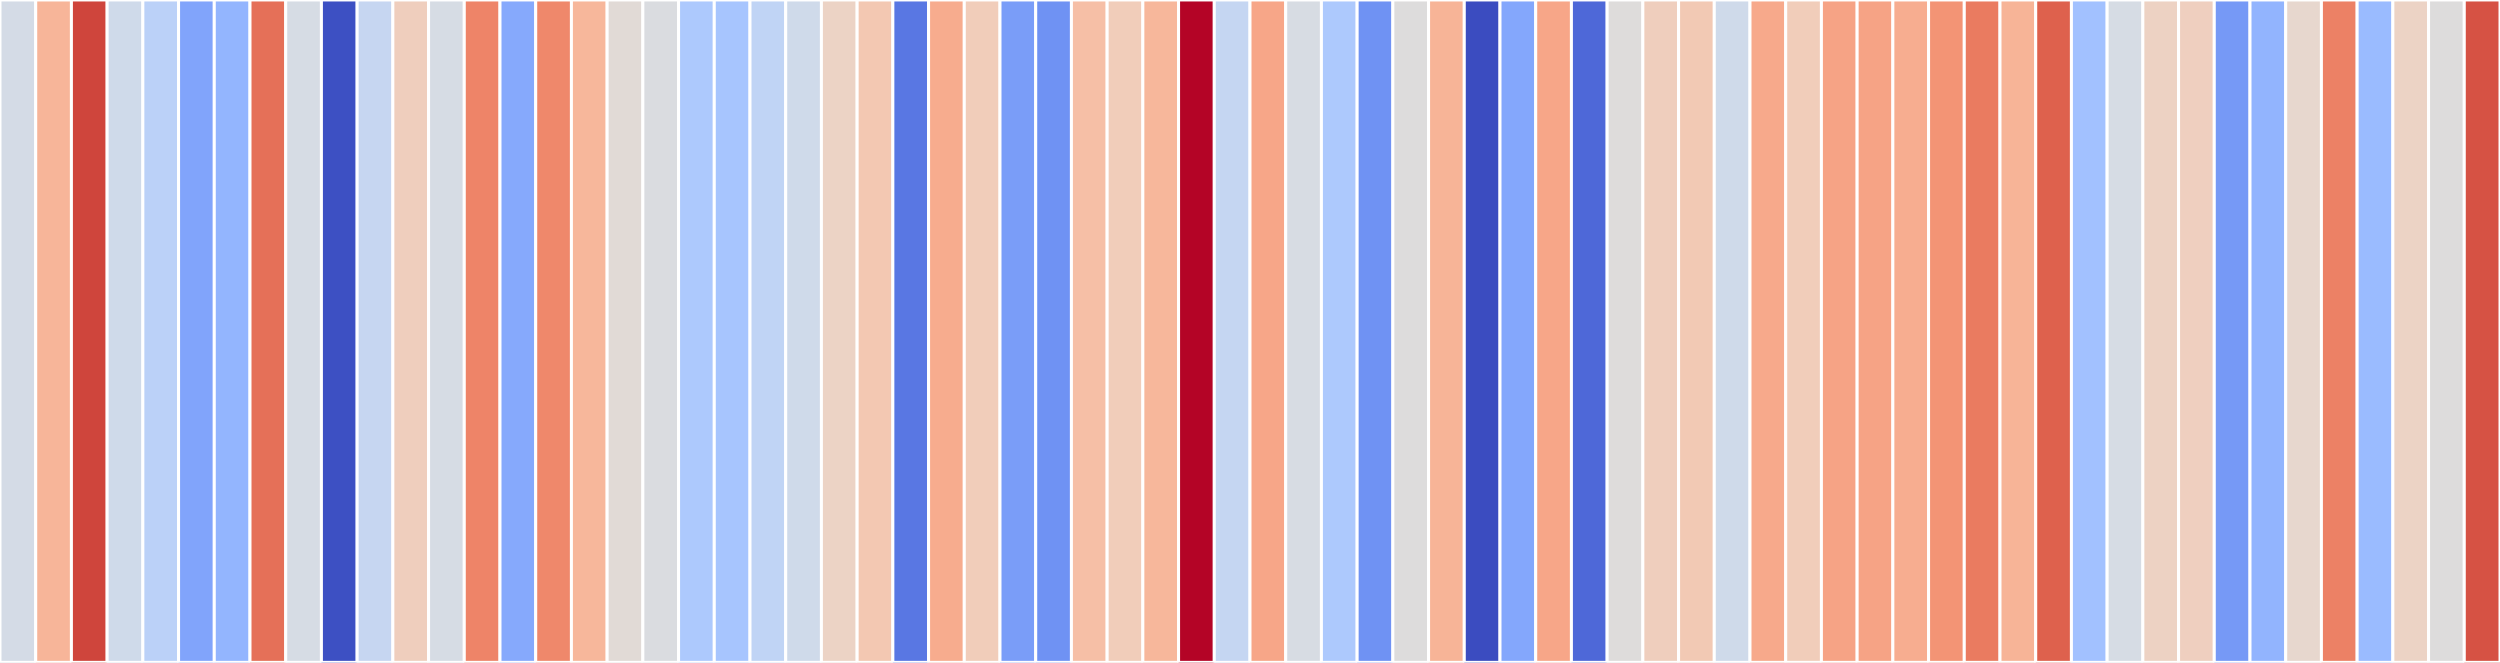
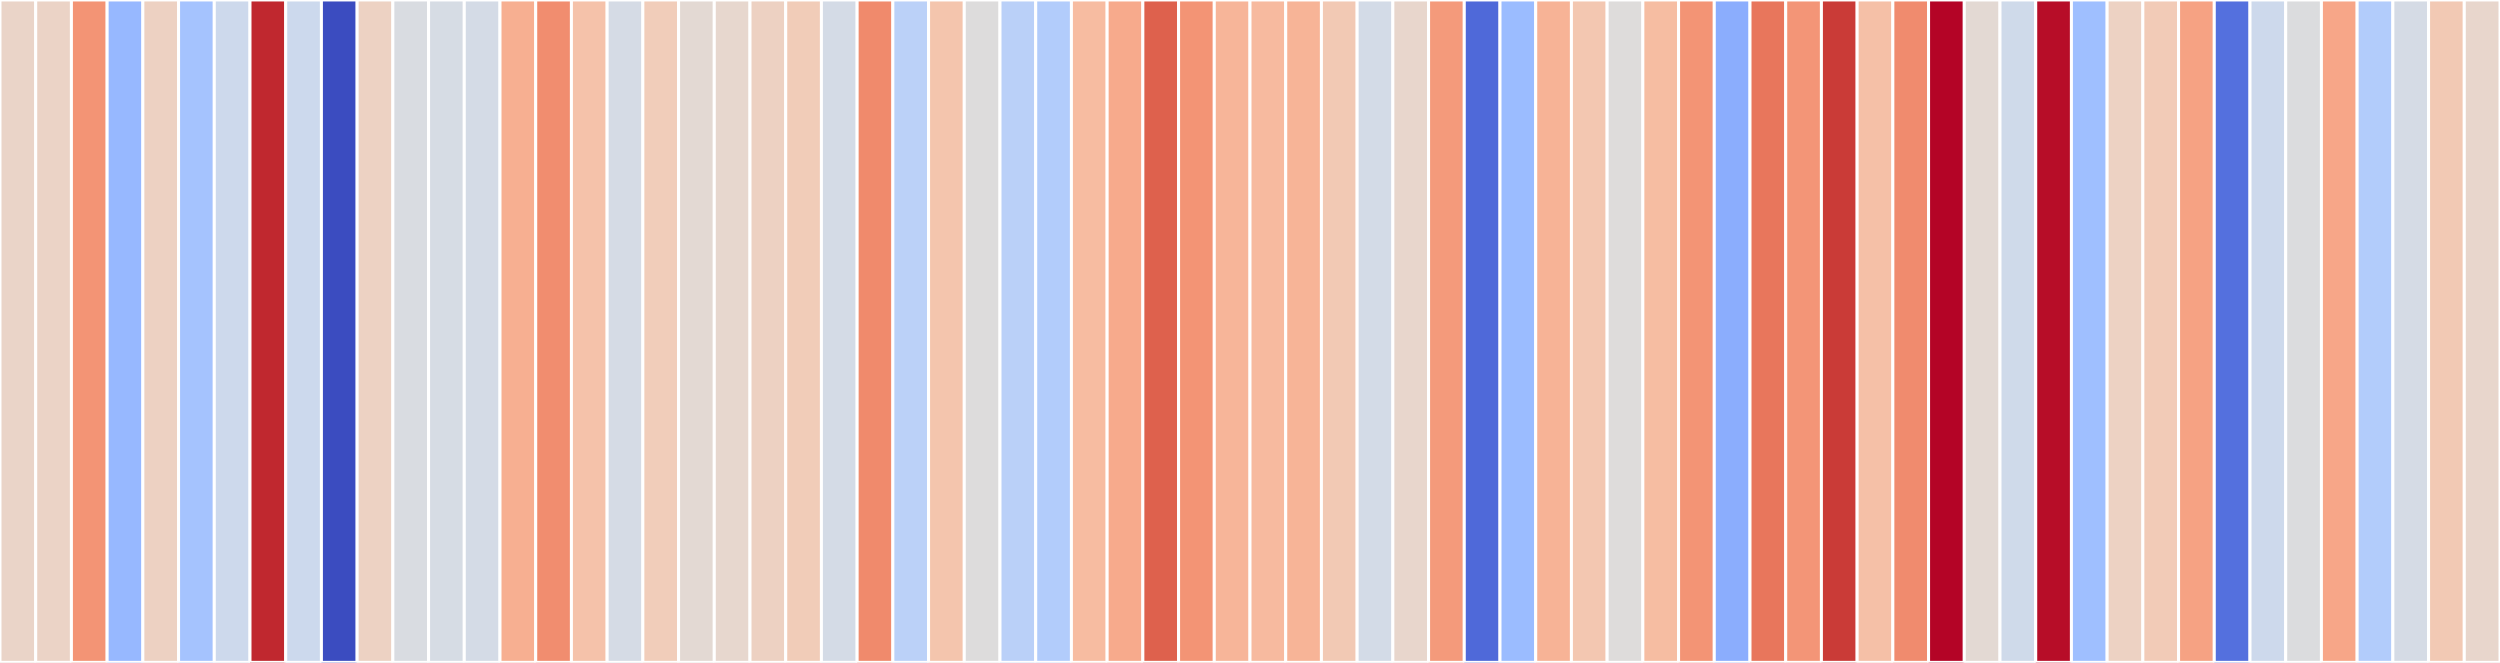
<svg xmlns="http://www.w3.org/2000/svg" width="837pt" height="221.76pt" viewBox="0 0 837 221.76" version="1.1">
  <defs>
    <style type="text/css">*{stroke-linejoin: round; stroke-linecap: butt}</style>
  </defs>
  <g id="figure_1">
    <g id="patch_1">
      <path d="M 0 221.76  L 837 221.76  L 837 0  L 0 0  z " style="fill: #ffffff" />
    </g>
    <g id="axes_1">
      <g id="QuadMesh_1">
-         <path d="M 0 -0  L 11.957 -0  L 11.957 221.76  L 0 221.76  L 0 -0  " clip-path="url(#pac56192bee)" style="fill: #d4dbe6; stroke: #ffffff" />
-         <path d="M 11.957 -0  L 23.914 -0  L 23.914 221.76  L 11.957 221.76  L 11.957 -0  " clip-path="url(#pac56192bee)" style="fill: #f7b599; stroke: #ffffff" />
-         <path d="M 23.914 -0  L 35.871 -0  L 35.871 221.76  L 23.914 221.76  L 23.914 -0  " clip-path="url(#pac56192bee)" style="fill: #cf453c; stroke: #ffffff" />
-         <path d="M 35.871 -0  L 47.829 -0  L 47.829 221.76  L 35.871 221.76  L 35.871 -0  " clip-path="url(#pac56192bee)" style="fill: #cfdaea; stroke: #ffffff" />
-         <path d="M 47.829 -0  L 59.786 -0  L 59.786 221.76  L 47.829 221.76  L 47.829 -0  " clip-path="url(#pac56192bee)" style="fill: #bbd1f8; stroke: #ffffff" />
-         <path d="M 59.786 -0  L 71.743 -0  L 71.743 221.76  L 59.786 221.76  L 59.786 -0  " clip-path="url(#pac56192bee)" style="fill: #81a4fb; stroke: #ffffff" />
-         <path d="M 71.743 -0  L 83.7 -0  L 83.7 221.76  L 71.743 221.76  L 71.743 -0  " clip-path="url(#pac56192bee)" style="fill: #93b5fe; stroke: #ffffff" />
-         <path d="M 83.7 -0  L 95.657 -0  L 95.657 221.76  L 83.7 221.76  L 83.7 -0  " clip-path="url(#pac56192bee)" style="fill: #e57058; stroke: #ffffff" />
-         <path d="M 95.657 -0  L 107.614 -0  L 107.614 221.76  L 95.657 221.76  L 95.657 -0  " clip-path="url(#pac56192bee)" style="fill: #d6dce4; stroke: #ffffff" />
-         <path d="M 107.614 -0  L 119.571 -0  L 119.571 221.76  L 107.614 221.76  L 107.614 -0  " clip-path="url(#pac56192bee)" style="fill: #3d50c3; stroke: #ffffff" />
-         <path d="M 119.571 -0  L 131.529 -0  L 131.529 221.76  L 119.571 221.76  L 119.571 -0  " clip-path="url(#pac56192bee)" style="fill: #c6d6f1; stroke: #ffffff" />
-         <path d="M 131.529 -0  L 143.486 -0  L 143.486 221.76  L 131.529 221.76  L 131.529 -0  " clip-path="url(#pac56192bee)" style="fill: #efcebd; stroke: #ffffff" />
-         <path d="M 143.486 -0  L 155.443 -0  L 155.443 221.76  L 143.486 221.76  L 143.486 -0  " clip-path="url(#pac56192bee)" style="fill: #d6dce4; stroke: #ffffff" />
-         <path d="M 155.443 -0  L 167.4 -0  L 167.4 221.76  L 155.443 221.76  L 155.443 -0  " clip-path="url(#pac56192bee)" style="fill: #ee8468; stroke: #ffffff" />
-         <path d="M 167.4 -0  L 179.357 -0  L 179.357 221.76  L 167.4 221.76  L 167.4 -0  " clip-path="url(#pac56192bee)" style="fill: #86a9fc; stroke: #ffffff" />
-         <path d="M 179.357 -0  L 191.314 -0  L 191.314 221.76  L 179.357 221.76  L 179.357 -0  " clip-path="url(#pac56192bee)" style="fill: #ef886b; stroke: #ffffff" />
-         <path d="M 191.314 -0  L 203.271 -0  L 203.271 221.76  L 191.314 221.76  L 191.314 -0  " clip-path="url(#pac56192bee)" style="fill: #f7b79b; stroke: #ffffff" />
-         <path d="M 203.271 -0  L 215.229 -0  L 215.229 221.76  L 203.271 221.76  L 203.271 -0  " clip-path="url(#pac56192bee)" style="fill: #e1dad6; stroke: #ffffff" />
-         <path d="M 215.229 -0  L 227.186 -0  L 227.186 221.76  L 215.229 221.76  L 215.229 -0  " clip-path="url(#pac56192bee)" style="fill: #dadce0; stroke: #ffffff" />
-         <path d="M 227.186 -0  L 239.143 -0  L 239.143 221.76  L 227.186 221.76  L 227.186 -0  " clip-path="url(#pac56192bee)" style="fill: #adc9fd; stroke: #ffffff" />
-         <path d="M 239.143 -0  L 251.1 -0  L 251.1 221.76  L 239.143 221.76  L 239.143 -0  " clip-path="url(#pac56192bee)" style="fill: #a7c5fe; stroke: #ffffff" />
-         <path d="M 251.1 -0  L 263.057 -0  L 263.057 221.76  L 251.1 221.76  L 251.1 -0  " clip-path="url(#pac56192bee)" style="fill: #c0d4f5; stroke: #ffffff" />
-         <path d="M 263.057 -0  L 275.014 -0  L 275.014 221.76  L 263.057 221.76  L 263.057 -0  " clip-path="url(#pac56192bee)" style="fill: #cfdaea; stroke: #ffffff" />
-         <path d="M 275.014 -0  L 286.971 -0  L 286.971 221.76  L 275.014 221.76  L 275.014 -0  " clip-path="url(#pac56192bee)" style="fill: #ecd3c5; stroke: #ffffff" />
-         <path d="M 286.971 -0  L 298.929 -0  L 298.929 221.76  L 286.971 221.76  L 286.971 -0  " clip-path="url(#pac56192bee)" style="fill: #f3c8b2; stroke: #ffffff" />
-         <path d="M 298.929 -0  L 310.886 -0  L 310.886 221.76  L 298.929 221.76  L 298.929 -0  " clip-path="url(#pac56192bee)" style="fill: #5977e3; stroke: #ffffff" />
-         <path d="M 310.886 -0  L 322.843 -0  L 322.843 221.76  L 310.886 221.76  L 310.886 -0  " clip-path="url(#pac56192bee)" style="fill: #f7ac8e; stroke: #ffffff" />
-         <path d="M 322.843 -0  L 334.8 -0  L 334.8 221.76  L 322.843 221.76  L 322.843 -0  " clip-path="url(#pac56192bee)" style="fill: #f1cdba; stroke: #ffffff" />
-         <path d="M 334.8 -0  L 346.757 -0  L 346.757 221.76  L 334.8 221.76  L 334.8 -0  " clip-path="url(#pac56192bee)" style="fill: #7a9df8; stroke: #ffffff" />
-         <path d="M 346.757 -0  L 358.714 -0  L 358.714 221.76  L 346.757 221.76  L 346.757 -0  " clip-path="url(#pac56192bee)" style="fill: #6f92f3; stroke: #ffffff" />
-         <path d="M 358.714 -0  L 370.671 -0  L 370.671 221.76  L 358.714 221.76  L 358.714 -0  " clip-path="url(#pac56192bee)" style="fill: #f6bfa6; stroke: #ffffff" />
-         <path d="M 370.671 -0  L 382.629 -0  L 382.629 221.76  L 370.671 221.76  L 370.671 -0  " clip-path="url(#pac56192bee)" style="fill: #f1cdba; stroke: #ffffff" />
-         <path d="M 382.629 -0  L 394.586 -0  L 394.586 221.76  L 382.629 221.76  L 382.629 -0  " clip-path="url(#pac56192bee)" style="fill: #f7b79b; stroke: #ffffff" />
-         <path d="M 394.586 -0  L 406.543 -0  L 406.543 221.76  L 394.586 221.76  L 394.586 -0  " clip-path="url(#pac56192bee)" style="fill: #b40426; stroke: #ffffff" />
-         <path d="M 406.543 -0  L 418.5 -0  L 418.5 221.76  L 406.543 221.76  L 406.543 -0  " clip-path="url(#pac56192bee)" style="fill: #c5d6f2; stroke: #ffffff" />
-         <path d="M 418.5 -0  L 430.457 -0  L 430.457 221.76  L 418.5 221.76  L 418.5 -0  " clip-path="url(#pac56192bee)" style="fill: #f7a688; stroke: #ffffff" />
-         <path d="M 430.457 -0  L 442.414 -0  L 442.414 221.76  L 430.457 221.76  L 430.457 -0  " clip-path="url(#pac56192bee)" style="fill: #d7dce3; stroke: #ffffff" />
-         <path d="M 442.414 -0  L 454.371 -0  L 454.371 221.76  L 442.414 221.76  L 442.414 -0  " clip-path="url(#pac56192bee)" style="fill: #adc9fd; stroke: #ffffff" />
-         <path d="M 454.371 -0  L 466.329 -0  L 466.329 221.76  L 454.371 221.76  L 454.371 -0  " clip-path="url(#pac56192bee)" style="fill: #6f92f3; stroke: #ffffff" />
-         <path d="M 466.329 -0  L 478.286 -0  L 478.286 221.76  L 466.329 221.76  L 466.329 -0  " clip-path="url(#pac56192bee)" style="fill: #dddcdc; stroke: #ffffff" />
-         <path d="M 478.286 -0  L 490.243 -0  L 490.243 221.76  L 478.286 221.76  L 478.286 -0  " clip-path="url(#pac56192bee)" style="fill: #f7b497; stroke: #ffffff" />
-         <path d="M 490.243 -0  L 502.2 -0  L 502.2 221.76  L 490.243 221.76  L 490.243 -0  " clip-path="url(#pac56192bee)" style="fill: #3b4cc0; stroke: #ffffff" />
-         <path d="M 502.2 -0  L 514.157 -0  L 514.157 221.76  L 502.2 221.76  L 502.2 -0  " clip-path="url(#pac56192bee)" style="fill: #84a7fc; stroke: #ffffff" />
-         <path d="M 514.157 -0  L 526.114 -0  L 526.114 221.76  L 514.157 221.76  L 514.157 -0  " clip-path="url(#pac56192bee)" style="fill: #f7a688; stroke: #ffffff" />
-         <path d="M 526.114 -0  L 538.071 -0  L 538.071 221.76  L 526.114 221.76  L 526.114 -0  " clip-path="url(#pac56192bee)" style="fill: #4e68d8; stroke: #ffffff" />
-         <path d="M 538.071 -0  L 550.029 -0  L 550.029 221.76  L 538.071 221.76  L 538.071 -0  " clip-path="url(#pac56192bee)" style="fill: #dedcdb; stroke: #ffffff" />
-         <path d="M 550.029 -0  L 561.986 -0  L 561.986 221.76  L 550.029 221.76  L 550.029 -0  " clip-path="url(#pac56192bee)" style="fill: #efcebd; stroke: #ffffff" />
-         <path d="M 561.986 -0  L 573.943 -0  L 573.943 221.76  L 561.986 221.76  L 561.986 -0  " clip-path="url(#pac56192bee)" style="fill: #f2c9b4; stroke: #ffffff" />
-         <path d="M 573.943 -0  L 585.9 -0  L 585.9 221.76  L 573.943 221.76  L 573.943 -0  " clip-path="url(#pac56192bee)" style="fill: #cfdaea; stroke: #ffffff" />
-         <path d="M 585.9 -0  L 597.857 -0  L 597.857 221.76  L 585.9 221.76  L 585.9 -0  " clip-path="url(#pac56192bee)" style="fill: #f7a98b; stroke: #ffffff" />
-         <path d="M 597.857 -0  L 609.814 -0  L 609.814 221.76  L 597.857 221.76  L 597.857 -0  " clip-path="url(#pac56192bee)" style="fill: #f1cdba; stroke: #ffffff" />
-         <path d="M 609.814 -0  L 621.771 -0  L 621.771 221.76  L 609.814 221.76  L 609.814 -0  " clip-path="url(#pac56192bee)" style="fill: #f6a385; stroke: #ffffff" />
-         <path d="M 621.771 -0  L 633.729 -0  L 633.729 221.76  L 621.771 221.76  L 621.771 -0  " clip-path="url(#pac56192bee)" style="fill: #f6a385; stroke: #ffffff" />
-         <path d="M 633.729 -0  L 645.686 -0  L 645.686 221.76  L 633.729 221.76  L 633.729 -0  " clip-path="url(#pac56192bee)" style="fill: #f7ad90; stroke: #ffffff" />
-         <path d="M 645.686 -0  L 657.643 -0  L 657.643 221.76  L 645.686 221.76  L 645.686 -0  " clip-path="url(#pac56192bee)" style="fill: #f39475; stroke: #ffffff" />
-         <path d="M 657.643 -0  L 669.6 -0  L 669.6 221.76  L 657.643 221.76  L 657.643 -0  " clip-path="url(#pac56192bee)" style="fill: #ea7b60; stroke: #ffffff" />
-         <path d="M 669.6 -0  L 681.557 -0  L 681.557 221.76  L 669.6 221.76  L 669.6 -0  " clip-path="url(#pac56192bee)" style="fill: #f7b497; stroke: #ffffff" />
-         <path d="M 681.557 -0  L 693.514 -0  L 693.514 221.76  L 681.557 221.76  L 681.557 -0  " clip-path="url(#pac56192bee)" style="fill: #de614d; stroke: #ffffff" />
-         <path d="M 693.514 -0  L 705.471 -0  L 705.471 221.76  L 693.514 221.76  L 693.514 -0  " clip-path="url(#pac56192bee)" style="fill: #a2c1ff; stroke: #ffffff" />
-         <path d="M 705.471 -0  L 717.429 -0  L 717.429 221.76  L 705.471 221.76  L 705.471 -0  " clip-path="url(#pac56192bee)" style="fill: #d6dce4; stroke: #ffffff" />
-         <path d="M 717.429 -0  L 729.386 -0  L 729.386 221.76  L 717.429 221.76  L 717.429 -0  " clip-path="url(#pac56192bee)" style="fill: #edd2c3; stroke: #ffffff" />
-         <path d="M 729.386 -0  L 741.343 -0  L 741.343 221.76  L 729.386 221.76  L 729.386 -0  " clip-path="url(#pac56192bee)" style="fill: #efcfbf; stroke: #ffffff" />
-         <path d="M 741.343 -0  L 753.3 -0  L 753.3 221.76  L 741.343 221.76  L 741.343 -0  " clip-path="url(#pac56192bee)" style="fill: #7699f6; stroke: #ffffff" />
-         <path d="M 753.3 -0  L 765.257 -0  L 765.257 221.76  L 753.3 221.76  L 753.3 -0  " clip-path="url(#pac56192bee)" style="fill: #92b4fe; stroke: #ffffff" />
-         <path d="M 765.257 -0  L 777.214 -0  L 777.214 221.76  L 765.257 221.76  L 765.257 -0  " clip-path="url(#pac56192bee)" style="fill: #e7d7ce; stroke: #ffffff" />
-         <path d="M 777.214 -0  L 789.171 -0  L 789.171 221.76  L 777.214 221.76  L 777.214 -0  " clip-path="url(#pac56192bee)" style="fill: #ec8165; stroke: #ffffff" />
-         <path d="M 789.171 -0  L 801.129 -0  L 801.129 221.76  L 789.171 221.76  L 789.171 -0  " clip-path="url(#pac56192bee)" style="fill: #9abbff; stroke: #ffffff" />
-         <path d="M 801.129 -0  L 813.086 -0  L 813.086 221.76  L 801.129 221.76  L 801.129 -0  " clip-path="url(#pac56192bee)" style="fill: #ecd3c5; stroke: #ffffff" />
-         <path d="M 813.086 -0  L 825.043 -0  L 825.043 221.76  L 813.086 221.76  L 813.086 -0  " clip-path="url(#pac56192bee)" style="fill: #dddcdc; stroke: #ffffff" />
-         <path d="M 825.043 -0  L 837 -0  L 837 221.76  L 825.043 221.76  L 825.043 -0  " clip-path="url(#pac56192bee)" style="fill: #d65244; stroke: #ffffff" />
+         <path d="M 0 -0  L 11.957 -0  L 11.957 221.76  L 0 221.76  L 0 -0  " clip-path="url(#p6c1c61512b)" style="fill: #ead4c8; stroke: #ffffff" />
+         <path d="M 11.957 -0  L 23.914 -0  L 23.914 221.76  L 11.957 221.76  L 11.957 -0  " clip-path="url(#p6c1c61512b)" style="fill: #ebd3c6; stroke: #ffffff" />
+         <path d="M 23.914 -0  L 35.871 -0  L 35.871 221.76  L 23.914 221.76  L 23.914 -0  " clip-path="url(#p6c1c61512b)" style="fill: #f39475; stroke: #ffffff" />
+         <path d="M 35.871 -0  L 47.829 -0  L 47.829 221.76  L 35.871 221.76  L 35.871 -0  " clip-path="url(#p6c1c61512b)" style="fill: #97b8ff; stroke: #ffffff" />
+         <path d="M 47.829 -0  L 59.786 -0  L 59.786 221.76  L 47.829 221.76  L 47.829 -0  " clip-path="url(#p6c1c61512b)" style="fill: #edd1c2; stroke: #ffffff" />
+         <path d="M 59.786 -0  L 71.743 -0  L 71.743 221.76  L 59.786 221.76  L 59.786 -0  " clip-path="url(#p6c1c61512b)" style="fill: #a5c3fe; stroke: #ffffff" />
+         <path d="M 71.743 -0  L 83.7 -0  L 83.7 221.76  L 71.743 221.76  L 71.743 -0  " clip-path="url(#p6c1c61512b)" style="fill: #cdd9ec; stroke: #ffffff" />
+         <path d="M 83.7 -0  L 95.657 -0  L 95.657 221.76  L 83.7 221.76  L 83.7 -0  " clip-path="url(#p6c1c61512b)" style="fill: #c0282f; stroke: #ffffff" />
+         <path d="M 95.657 -0  L 107.614 -0  L 107.614 221.76  L 95.657 221.76  L 95.657 -0  " clip-path="url(#p6c1c61512b)" style="fill: #ccd9ed; stroke: #ffffff" />
+         <path d="M 107.614 -0  L 119.571 -0  L 119.571 221.76  L 107.614 221.76  L 107.614 -0  " clip-path="url(#p6c1c61512b)" style="fill: #3b4cc0; stroke: #ffffff" />
+         <path d="M 119.571 -0  L 131.529 -0  L 131.529 221.76  L 119.571 221.76  L 119.571 -0  " clip-path="url(#p6c1c61512b)" style="fill: #edd2c3; stroke: #ffffff" />
+         <path d="M 131.529 -0  L 143.486 -0  L 143.486 221.76  L 131.529 221.76  L 131.529 -0  " clip-path="url(#p6c1c61512b)" style="fill: #d9dce1; stroke: #ffffff" />
+         <path d="M 143.486 -0  L 155.443 -0  L 155.443 221.76  L 143.486 221.76  L 143.486 -0  " clip-path="url(#p6c1c61512b)" style="fill: #d6dce4; stroke: #ffffff" />
+         <path d="M 155.443 -0  L 167.4 -0  L 167.4 221.76  L 155.443 221.76  L 155.443 -0  " clip-path="url(#p6c1c61512b)" style="fill: #d4dbe6; stroke: #ffffff" />
+         <path d="M 167.4 -0  L 179.357 -0  L 179.357 221.76  L 167.4 221.76  L 167.4 -0  " clip-path="url(#p6c1c61512b)" style="fill: #f7af91; stroke: #ffffff" />
+         <path d="M 179.357 -0  L 191.314 -0  L 191.314 221.76  L 179.357 221.76  L 179.357 -0  " clip-path="url(#p6c1c61512b)" style="fill: #f18d6f; stroke: #ffffff" />
+         <path d="M 191.314 -0  L 203.271 -0  L 203.271 221.76  L 191.314 221.76  L 191.314 -0  " clip-path="url(#p6c1c61512b)" style="fill: #f5c2aa; stroke: #ffffff" />
+         <path d="M 203.271 -0  L 215.229 -0  L 215.229 221.76  L 203.271 221.76  L 203.271 -0  " clip-path="url(#p6c1c61512b)" style="fill: #d5dbe5; stroke: #ffffff" />
+         <path d="M 215.229 -0  L 227.186 -0  L 227.186 221.76  L 215.229 221.76  L 215.229 -0  " clip-path="url(#p6c1c61512b)" style="fill: #f1cdba; stroke: #ffffff" />
+         <path d="M 227.186 -0  L 239.143 -0  L 239.143 221.76  L 227.186 221.76  L 227.186 -0  " clip-path="url(#p6c1c61512b)" style="fill: #e3d9d3; stroke: #ffffff" />
+         <path d="M 239.143 -0  L 251.1 -0  L 251.1 221.76  L 239.143 221.76  L 239.143 -0  " clip-path="url(#p6c1c61512b)" style="fill: #e7d7ce; stroke: #ffffff" />
+         <path d="M 251.1 -0  L 263.057 -0  L 263.057 221.76  L 251.1 221.76  L 251.1 -0  " clip-path="url(#p6c1c61512b)" style="fill: #edd1c2; stroke: #ffffff" />
+         <path d="M 263.057 -0  L 275.014 -0  L 275.014 221.76  L 263.057 221.76  L 263.057 -0  " clip-path="url(#p6c1c61512b)" style="fill: #f1ccb8; stroke: #ffffff" />
+         <path d="M 275.014 -0  L 286.971 -0  L 286.971 221.76  L 275.014 221.76  L 275.014 -0  " clip-path="url(#p6c1c61512b)" style="fill: #d4dbe6; stroke: #ffffff" />
+         <path d="M 286.971 -0  L 298.929 -0  L 298.929 221.76  L 286.971 221.76  L 286.971 -0  " clip-path="url(#p6c1c61512b)" style="fill: #f08a6c; stroke: #ffffff" />
+         <path d="M 298.929 -0  L 310.886 -0  L 310.886 221.76  L 298.929 221.76  L 298.929 -0  " clip-path="url(#p6c1c61512b)" style="fill: #bbd1f8; stroke: #ffffff" />
+         <path d="M 310.886 -0  L 322.843 -0  L 322.843 221.76  L 310.886 221.76  L 310.886 -0  " clip-path="url(#p6c1c61512b)" style="fill: #f4c5ad; stroke: #ffffff" />
+         <path d="M 322.843 -0  L 334.8 -0  L 334.8 221.76  L 322.843 221.76  L 322.843 -0  " clip-path="url(#p6c1c61512b)" style="fill: #dddcdc; stroke: #ffffff" />
+         <path d="M 334.8 -0  L 346.757 -0  L 346.757 221.76  L 334.8 221.76  L 334.8 -0  " clip-path="url(#p6c1c61512b)" style="fill: #bad0f8; stroke: #ffffff" />
+         <path d="M 346.757 -0  L 358.714 -0  L 358.714 221.76  L 346.757 221.76  L 346.757 -0  " clip-path="url(#p6c1c61512b)" style="fill: #b2ccfb; stroke: #ffffff" />
+         <path d="M 358.714 -0  L 370.671 -0  L 370.671 221.76  L 358.714 221.76  L 358.714 -0  " clip-path="url(#p6c1c61512b)" style="fill: #f7bca1; stroke: #ffffff" />
+         <path d="M 370.671 -0  L 382.629 -0  L 382.629 221.76  L 370.671 221.76  L 370.671 -0  " clip-path="url(#p6c1c61512b)" style="fill: #f7aa8c; stroke: #ffffff" />
+         <path d="M 382.629 -0  L 394.586 -0  L 394.586 221.76  L 382.629 221.76  L 382.629 -0  " clip-path="url(#p6c1c61512b)" style="fill: #de614d; stroke: #ffffff" />
+         <path d="M 394.586 -0  L 406.543 -0  L 406.543 221.76  L 394.586 221.76  L 394.586 -0  " clip-path="url(#p6c1c61512b)" style="fill: #f39475; stroke: #ffffff" />
+         <path d="M 406.543 -0  L 418.5 -0  L 418.5 221.76  L 406.543 221.76  L 406.543 -0  " clip-path="url(#p6c1c61512b)" style="fill: #f7b599; stroke: #ffffff" />
+         <path d="M 418.5 -0  L 430.457 -0  L 430.457 221.76  L 418.5 221.76  L 418.5 -0  " clip-path="url(#p6c1c61512b)" style="fill: #f7ba9f; stroke: #ffffff" />
+         <path d="M 430.457 -0  L 442.414 -0  L 442.414 221.76  L 430.457 221.76  L 430.457 -0  " clip-path="url(#p6c1c61512b)" style="fill: #f7b497; stroke: #ffffff" />
+         <path d="M 442.414 -0  L 454.371 -0  L 454.371 221.76  L 442.414 221.76  L 442.414 -0  " clip-path="url(#p6c1c61512b)" style="fill: #f2c9b4; stroke: #ffffff" />
+         <path d="M 454.371 -0  L 466.329 -0  L 466.329 221.76  L 454.371 221.76  L 454.371 -0  " clip-path="url(#p6c1c61512b)" style="fill: #d3dbe7; stroke: #ffffff" />
+         <path d="M 466.329 -0  L 478.286 -0  L 478.286 221.76  L 466.329 221.76  L 466.329 -0  " clip-path="url(#p6c1c61512b)" style="fill: #e8d6cc; stroke: #ffffff" />
+         <path d="M 478.286 -0  L 490.243 -0  L 490.243 221.76  L 478.286 221.76  L 478.286 -0  " clip-path="url(#p6c1c61512b)" style="fill: #f49a7b; stroke: #ffffff" />
+         <path d="M 490.243 -0  L 502.2 -0  L 502.2 221.76  L 490.243 221.76  L 490.243 -0  " clip-path="url(#p6c1c61512b)" style="fill: #4f69d9; stroke: #ffffff" />
+         <path d="M 502.2 -0  L 514.157 -0  L 514.157 221.76  L 502.2 221.76  L 502.2 -0  " clip-path="url(#p6c1c61512b)" style="fill: #9bbcff; stroke: #ffffff" />
+         <path d="M 514.157 -0  L 526.114 -0  L 526.114 221.76  L 514.157 221.76  L 514.157 -0  " clip-path="url(#p6c1c61512b)" style="fill: #f7b396; stroke: #ffffff" />
+         <path d="M 526.114 -0  L 538.071 -0  L 538.071 221.76  L 526.114 221.76  L 526.114 -0  " clip-path="url(#p6c1c61512b)" style="fill: #f3c7b1; stroke: #ffffff" />
+         <path d="M 538.071 -0  L 550.029 -0  L 550.029 221.76  L 538.071 221.76  L 538.071 -0  " clip-path="url(#p6c1c61512b)" style="fill: #dedcdb; stroke: #ffffff" />
+         <path d="M 550.029 -0  L 561.986 -0  L 561.986 221.76  L 550.029 221.76  L 550.029 -0  " clip-path="url(#p6c1c61512b)" style="fill: #f6bda2; stroke: #ffffff" />
+         <path d="M 561.986 -0  L 573.943 -0  L 573.943 221.76  L 561.986 221.76  L 561.986 -0  " clip-path="url(#p6c1c61512b)" style="fill: #f39475; stroke: #ffffff" />
+         <path d="M 573.943 -0  L 585.9 -0  L 585.9 221.76  L 573.943 221.76  L 573.943 -0  " clip-path="url(#p6c1c61512b)" style="fill: #8badfd; stroke: #ffffff" />
+         <path d="M 585.9 -0  L 597.857 -0  L 597.857 221.76  L 585.9 221.76  L 585.9 -0  " clip-path="url(#p6c1c61512b)" style="fill: #e8765c; stroke: #ffffff" />
+         <path d="M 597.857 -0  L 609.814 -0  L 609.814 221.76  L 597.857 221.76  L 597.857 -0  " clip-path="url(#p6c1c61512b)" style="fill: #f39577; stroke: #ffffff" />
+         <path d="M 609.814 -0  L 621.771 -0  L 621.771 221.76  L 609.814 221.76  L 609.814 -0  " clip-path="url(#p6c1c61512b)" style="fill: #ca3b37; stroke: #ffffff" />
+         <path d="M 621.771 -0  L 633.729 -0  L 633.729 221.76  L 621.771 221.76  L 621.771 -0  " clip-path="url(#p6c1c61512b)" style="fill: #f5c0a7; stroke: #ffffff" />
+         <path d="M 633.729 -0  L 645.686 -0  L 645.686 221.76  L 633.729 221.76  L 633.729 -0  " clip-path="url(#p6c1c61512b)" style="fill: #f08b6e; stroke: #ffffff" />
+         <path d="M 645.686 -0  L 657.643 -0  L 657.643 221.76  L 645.686 221.76  L 645.686 -0  " clip-path="url(#p6c1c61512b)" style="fill: #b40426; stroke: #ffffff" />
+         <path d="M 657.643 -0  L 669.6 -0  L 669.6 221.76  L 657.643 221.76  L 657.643 -0  " clip-path="url(#p6c1c61512b)" style="fill: #e3d9d3; stroke: #ffffff" />
+         <path d="M 669.6 -0  L 681.557 -0  L 681.557 221.76  L 669.6 221.76  L 669.6 -0  " clip-path="url(#p6c1c61512b)" style="fill: #cfdaea; stroke: #ffffff" />
+         <path d="M 681.557 -0  L 693.514 -0  L 693.514 221.76  L 681.557 221.76  L 681.557 -0  " clip-path="url(#p6c1c61512b)" style="fill: #b70d28; stroke: #ffffff" />
+         <path d="M 693.514 -0  L 705.471 -0  L 705.471 221.76  L 693.514 221.76  L 693.514 -0  " clip-path="url(#p6c1c61512b)" style="fill: #9fbfff; stroke: #ffffff" />
+         <path d="M 705.471 -0  L 717.429 -0  L 717.429 221.76  L 705.471 221.76  L 705.471 -0  " clip-path="url(#p6c1c61512b)" style="fill: #edd2c3; stroke: #ffffff" />
+         <path d="M 717.429 -0  L 729.386 -0  L 729.386 221.76  L 717.429 221.76  L 717.429 -0  " clip-path="url(#p6c1c61512b)" style="fill: #f2cbb7; stroke: #ffffff" />
+         <path d="M 729.386 -0  L 741.343 -0  L 741.343 221.76  L 729.386 221.76  L 729.386 -0  " clip-path="url(#p6c1c61512b)" style="fill: #f6a283; stroke: #ffffff" />
+         <path d="M 741.343 -0  L 753.3 -0  L 753.3 221.76  L 741.343 221.76  L 741.343 -0  " clip-path="url(#p6c1c61512b)" style="fill: #5470de; stroke: #ffffff" />
+         <path d="M 753.3 -0  L 765.257 -0  L 765.257 221.76  L 753.3 221.76  L 753.3 -0  " clip-path="url(#p6c1c61512b)" style="fill: #cdd9ec; stroke: #ffffff" />
+         <path d="M 765.257 -0  L 777.214 -0  L 777.214 221.76  L 765.257 221.76  L 765.257 -0  " clip-path="url(#p6c1c61512b)" style="fill: #dbdcde; stroke: #ffffff" />
+         <path d="M 777.214 -0  L 789.171 -0  L 789.171 221.76  L 777.214 221.76  L 777.214 -0  " clip-path="url(#p6c1c61512b)" style="fill: #f7a688; stroke: #ffffff" />
+         <path d="M 789.171 -0  L 801.129 -0  L 801.129 221.76  L 789.171 221.76  L 789.171 -0  " clip-path="url(#p6c1c61512b)" style="fill: #b2ccfb; stroke: #ffffff" />
+         <path d="M 801.129 -0  L 813.086 -0  L 813.086 221.76  L 801.129 221.76  L 801.129 -0  " clip-path="url(#p6c1c61512b)" style="fill: #d5dbe5; stroke: #ffffff" />
+         <path d="M 813.086 -0  L 825.043 -0  L 825.043 221.76  L 813.086 221.76  L 813.086 -0  " clip-path="url(#p6c1c61512b)" style="fill: #f2c9b4; stroke: #ffffff" />
+         <path d="M 825.043 -0  L 837 -0  L 837 221.76  L 825.043 221.76  L 825.043 -0  " clip-path="url(#p6c1c61512b)" style="fill: #e8d6cc; stroke: #ffffff" />
      </g>
    </g>
  </g>
  <defs>
-     <clipPath id="pac56192bee">
+     <clipPath id="p6c1c61512b">
      <rect x="0" y="-0" width="837" height="221.76" />
    </clipPath>
  </defs>
</svg>
